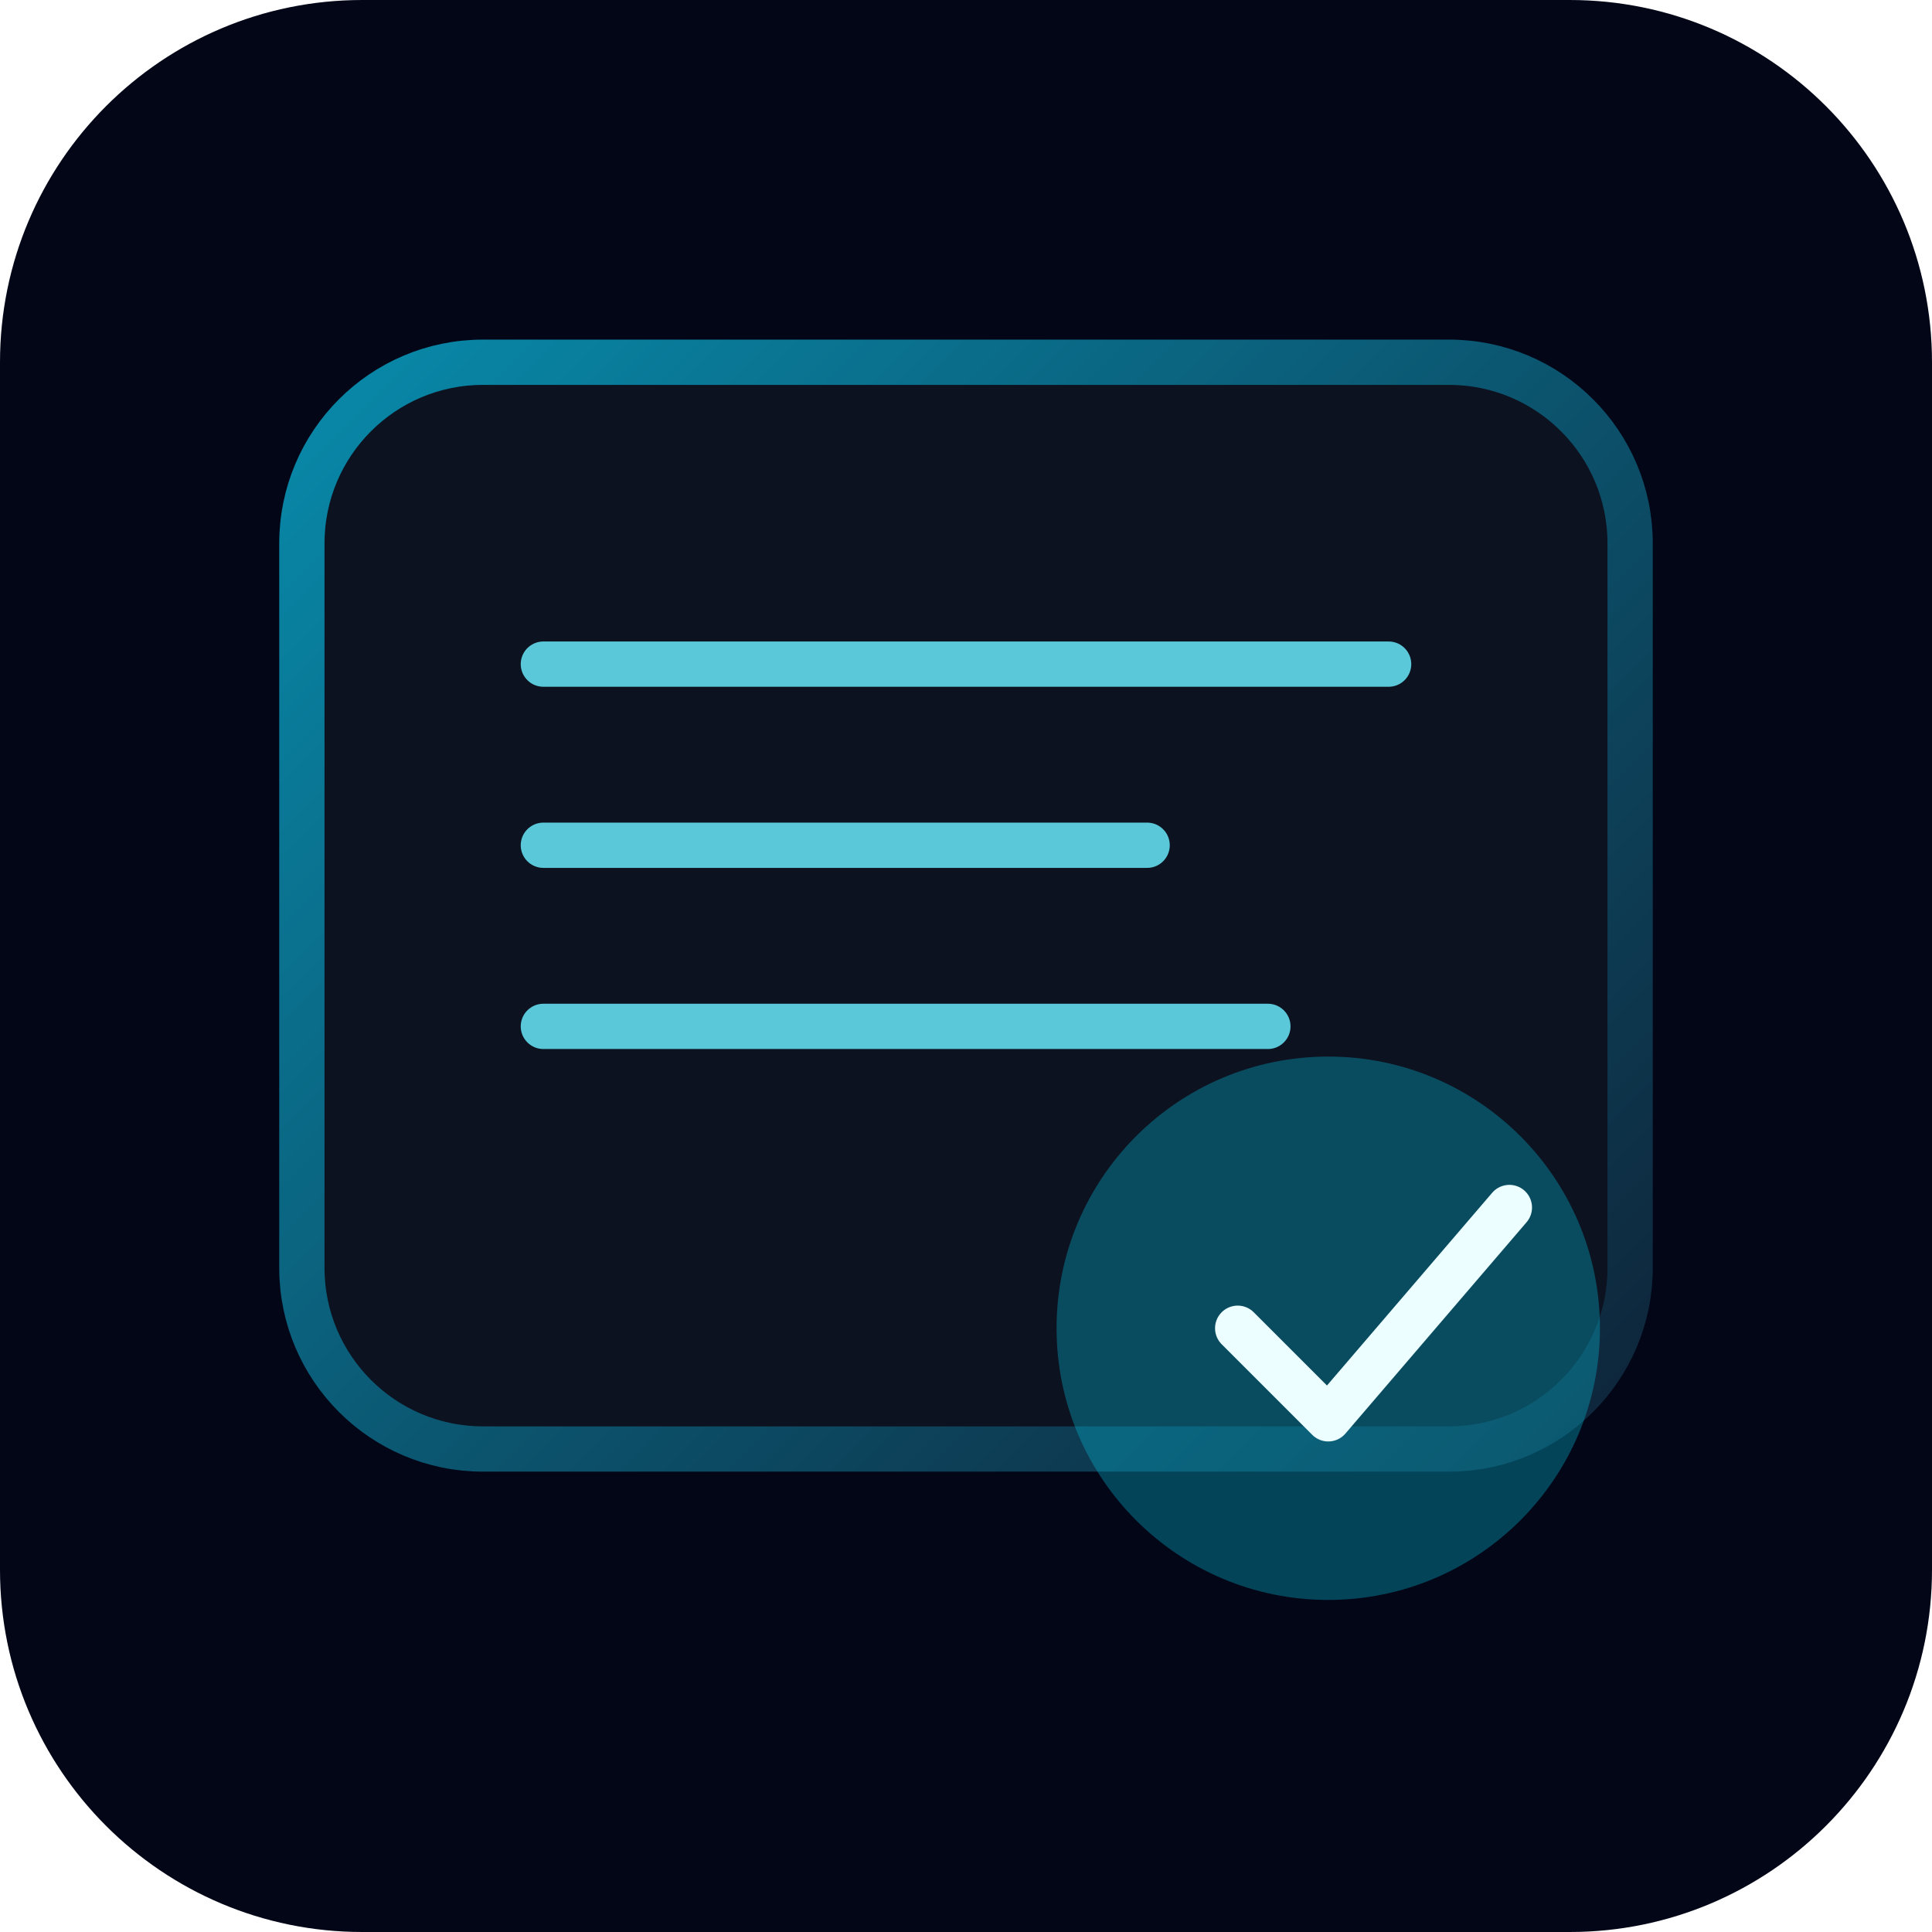
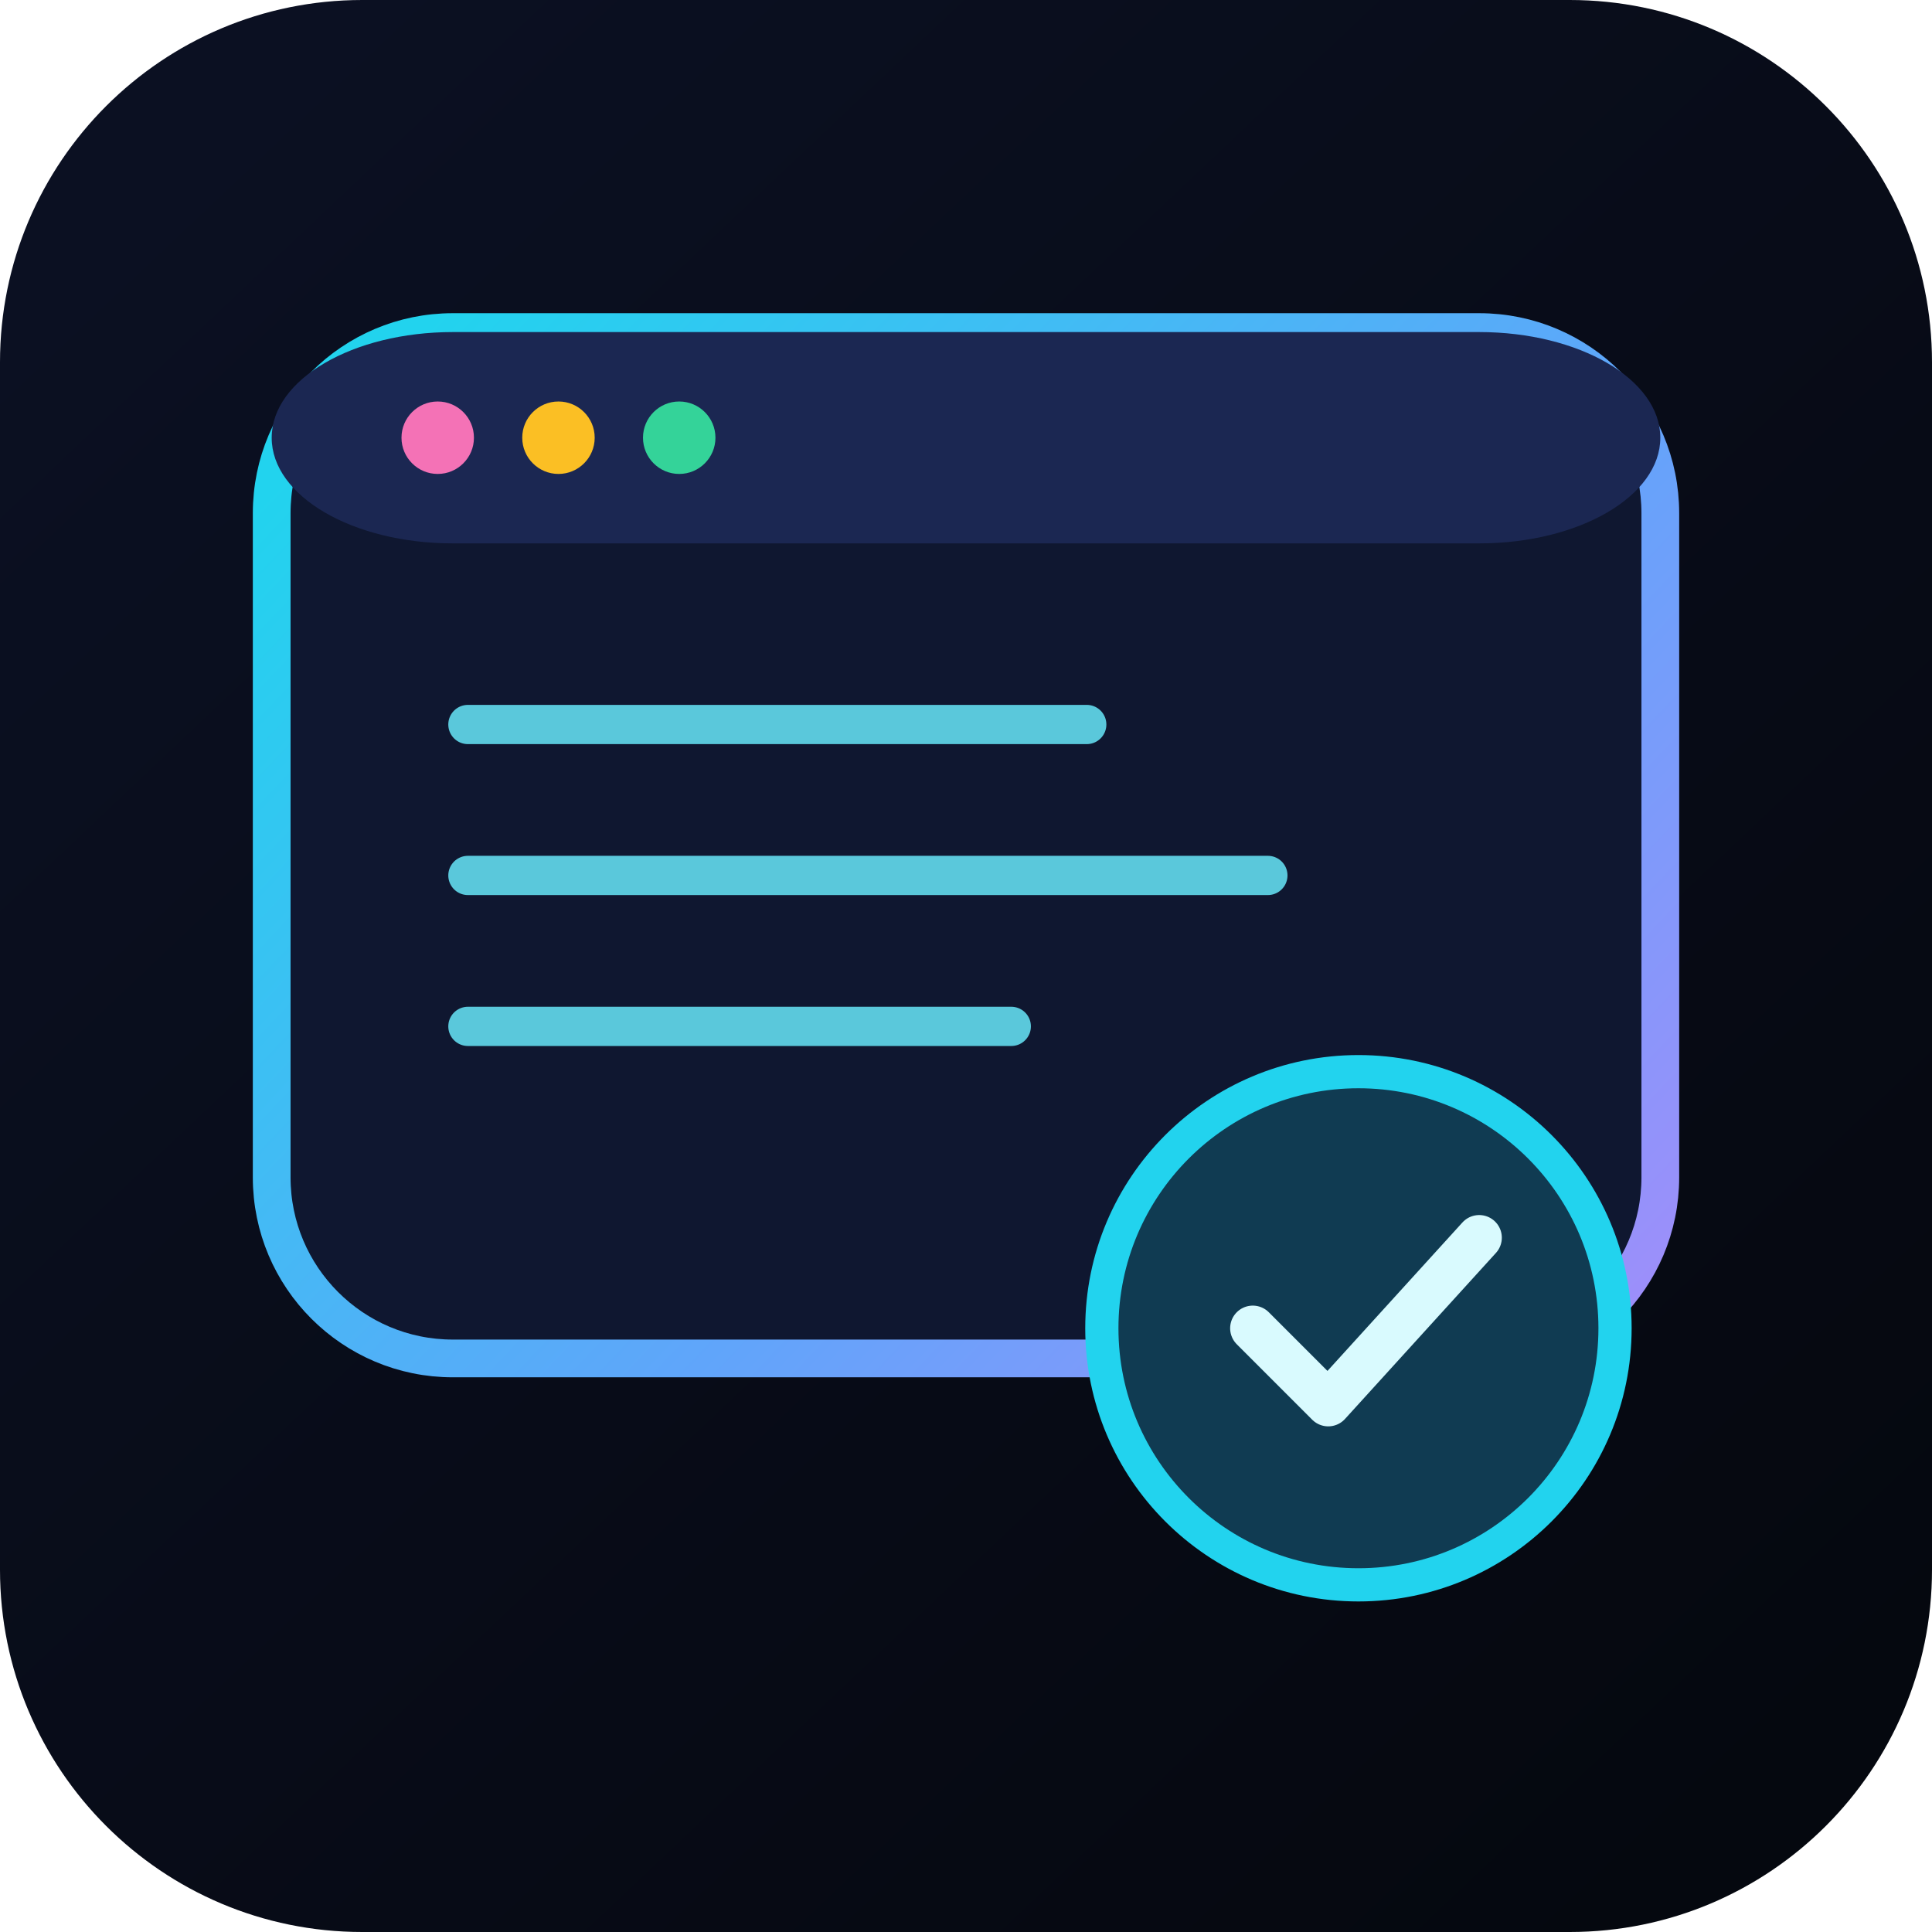
<svg xmlns="http://www.w3.org/2000/svg" viewBox="0 0 128 128" fill="none">
  <defs>
-     <linearGradient id="pf" x1="16" y1="16" x2="112" y2="112" gradientUnits="userSpaceOnUse">
-       <stop stop-color="#0891b2" />
-       <stop offset="1" stop-color="#0f172a" />
+     <linearGradient id="pf-bg" x1="12" y1="10" x2="116" y2="120" gradientUnits="userSpaceOnUse">
+       <stop stop-color="#0b1022" />
+       <stop offset="1" stop-color="#05080f" />
+     </linearGradient>
+     <linearGradient id="pf-line" x1="24" y1="26" x2="104" y2="102" gradientUnits="userSpaceOnUse">
+       <stop stop-color="#22d3ee" />
+       <stop offset="0.55" stop-color="#60a5fa" />
+       <stop offset="1" stop-color="#a78bfa" />
    </linearGradient>
  </defs>
-   <rect width="128" height="128" rx="24" fill="#020617" />
-   <rect x="20" y="24" width="88" height="72" rx="12" stroke="url(#pf)" stroke-width="3" fill="#0c1220" />
-   <path d="M36 44h56M36 56h40M36 68h48" stroke="#67e8f9" stroke-width="3" stroke-linecap="round" opacity="0.85" />
-   <circle cx="88" cy="88" r="18" fill="#06b6d4" opacity="0.35" />
-   <path d="M82 88l6 6 12-14" stroke="#ecfeff" stroke-width="3" stroke-linecap="round" stroke-linejoin="round" />
+   <rect width="128" height="128" rx="24" fill="url(#pf-bg)" />
+   <rect x="18" y="22" width="92" height="68" rx="12" fill="#0f1730" stroke="url(#pf-line)" stroke-width="2.5" />
+   <rect x="18" y="22" width="92" height="14" rx="12" fill="#1b2752" />
+   <circle cx="29" cy="29" r="2.4" fill="#f472b6" />
+   <circle cx="37" cy="29" r="2.4" fill="#fbbf24" />
+   <circle cx="45" cy="29" r="2.4" fill="#34d399" />
+   <path d="M31 48h41M31 58h53M31 68h36" stroke="#67e8f9" stroke-width="2.6" stroke-linecap="round" opacity="0.85" />
+   <circle cx="90" cy="88" r="17" fill="#103b52" stroke="#22d3ee" stroke-width="2.2" />
+   <path d="M83 88l5 5 10-11" stroke="#d9fafe" stroke-width="3" stroke-linecap="round" stroke-linejoin="round" />
</svg>
